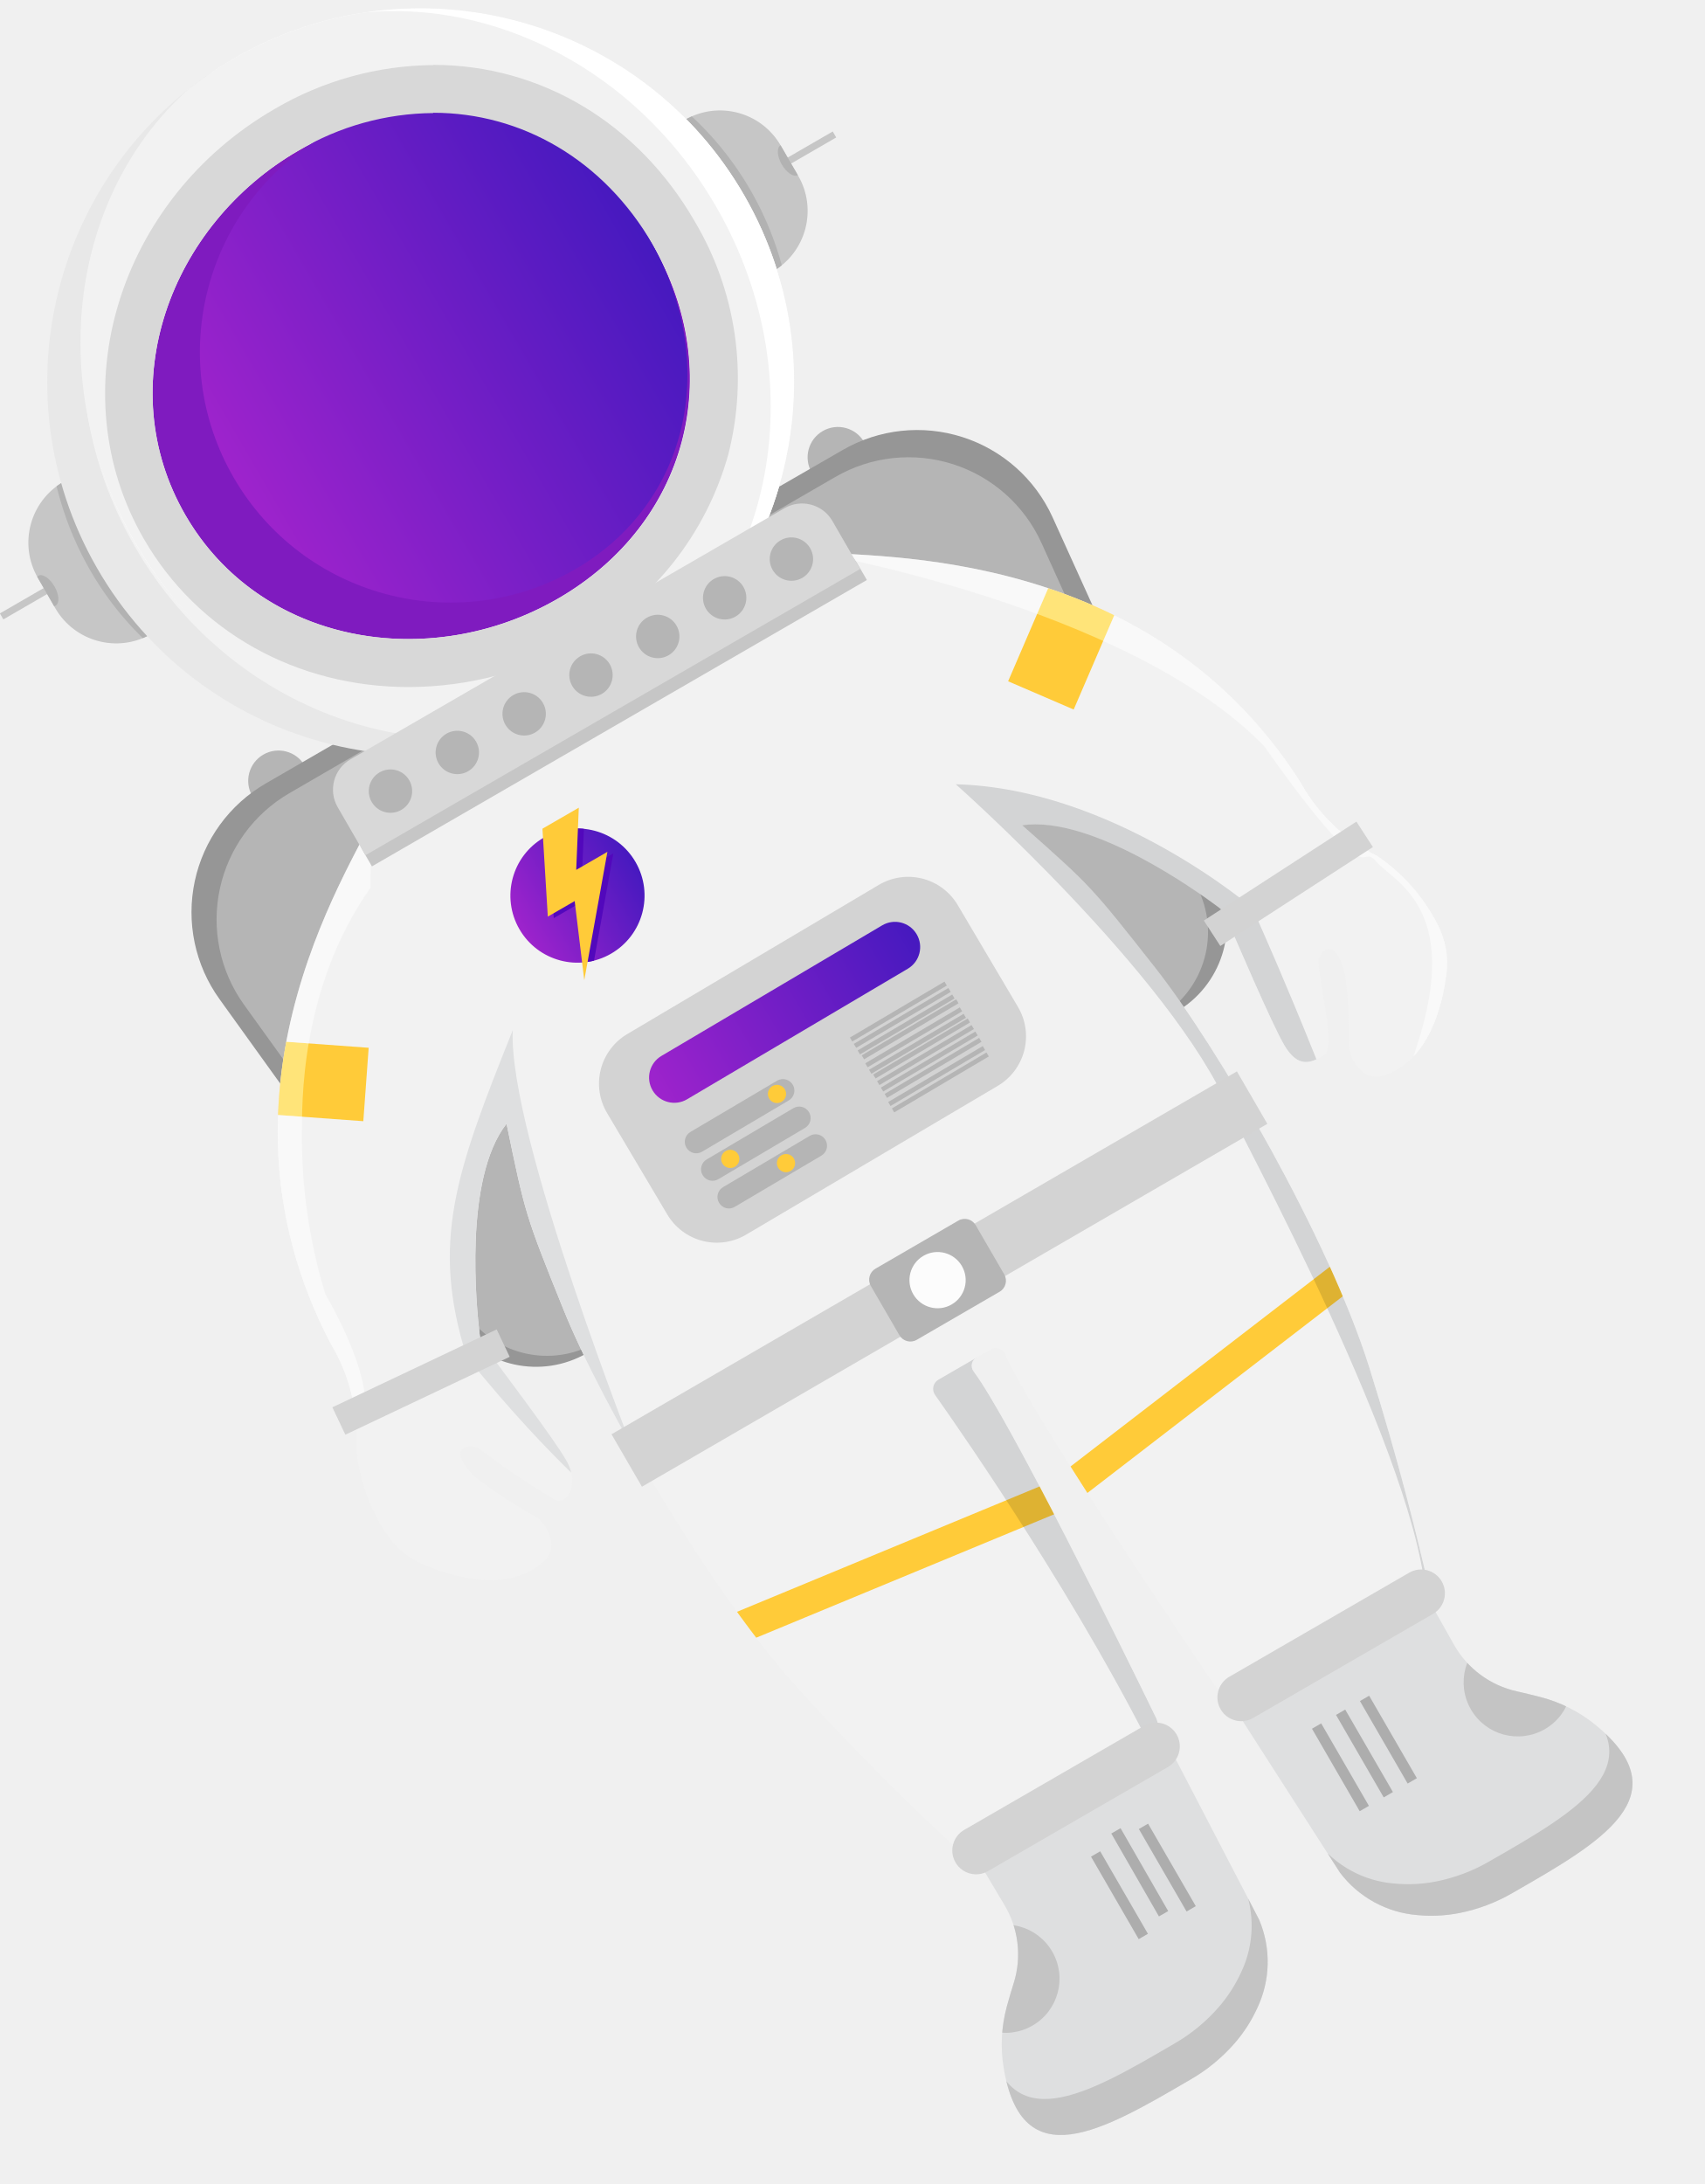
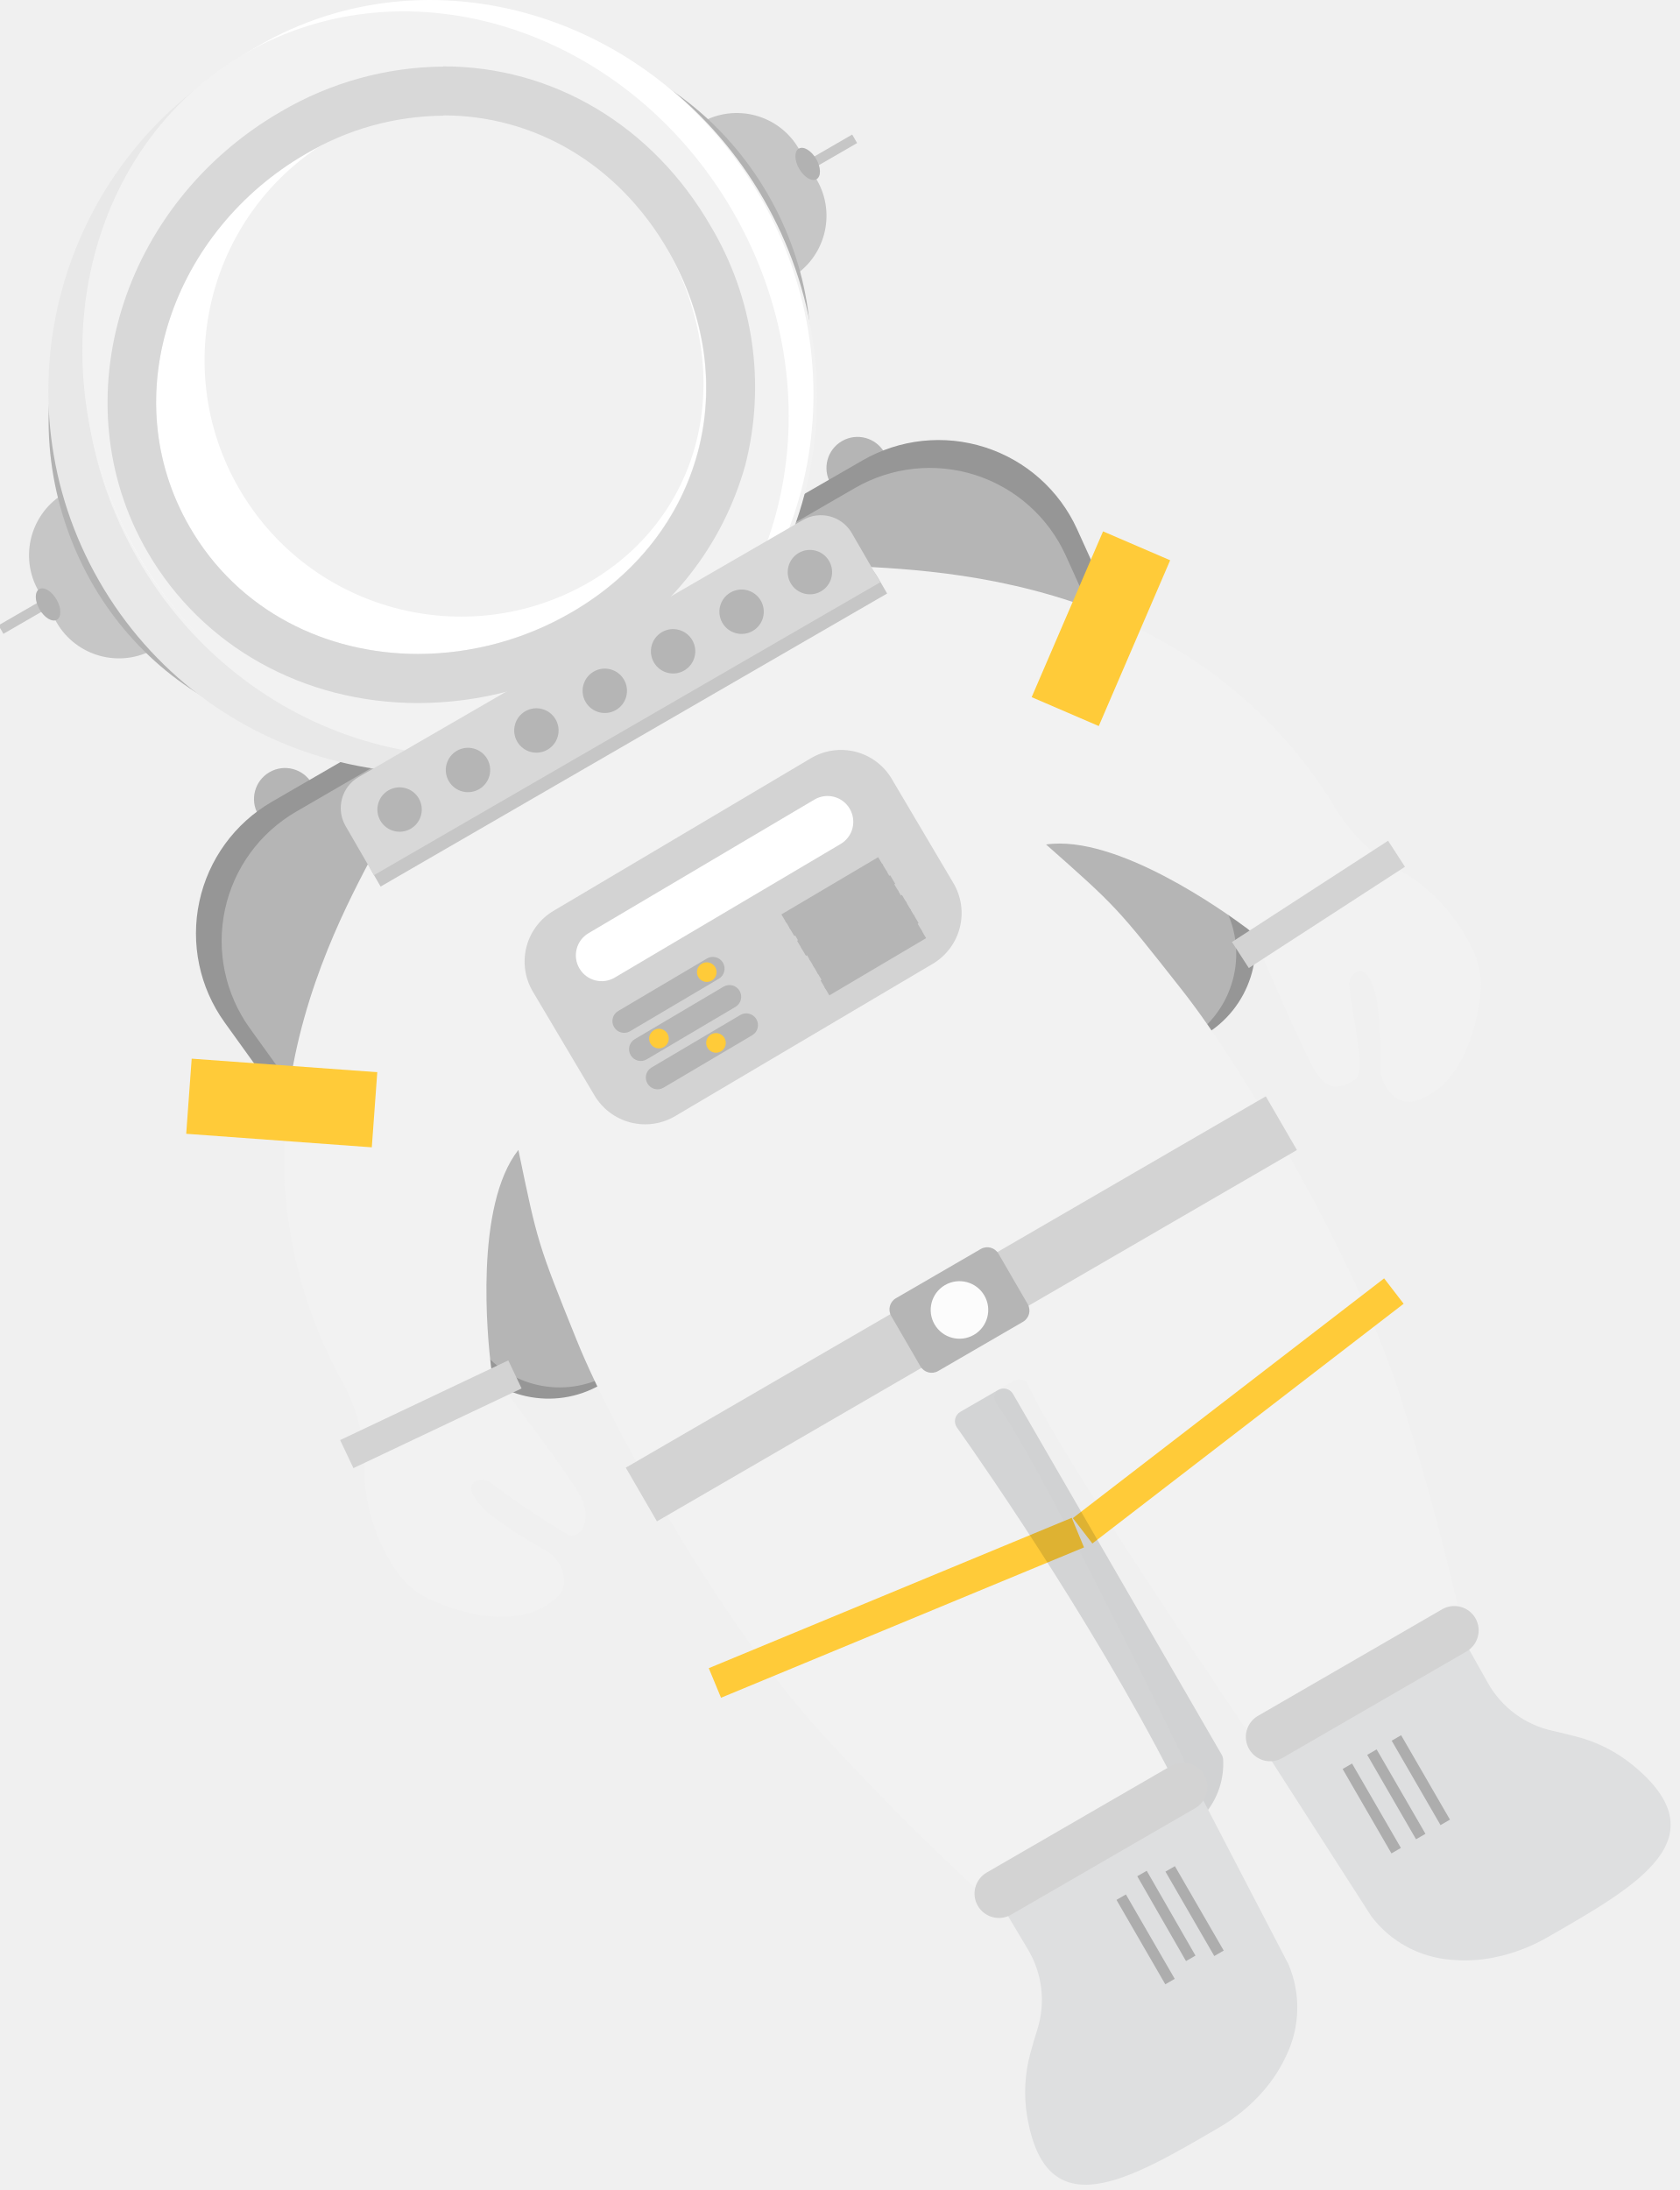
- <svg xmlns="http://www.w3.org/2000/svg" xmlns:xlink="http://www.w3.org/1999/xlink" viewBox="0 0 177.65 227.57">
-   <defs>
-     <style>.cls-1{fill:#f2f2f2;}.cls-2{fill:url(#linear-gradient);}.cls-12,.cls-3{fill:#dedfe0;}.cls-4{fill:#c6c6c6;}.cls-5{fill:#e8e8e8;}.cls-6{isolation:isolate;}.cls-7{fill:#b5b5b5;}.cls-8{fill:#969696;}.cls-9{clip-path:url(#clip-path);}.cls-10{fill:#ffcb39;}.cls-11,.cls-26{fill:#fff;}.cls-11{mix-blend-mode:soft-light;}.cls-12{mix-blend-mode:multiply;}.cls-13{clip-path:url(#clip-path-2);}.cls-14{fill:#5208bc;}.cls-15{fill:#d3d3d3;}.cls-16{fill:url(#linear-gradient-3);}.cls-17{fill:#fcfcfc;}.cls-18{clip-path:url(#clip-path-3);}.cls-19{fill:#c4c4c4;}.cls-20{fill:#adadad;}.cls-21{clip-path:url(#clip-path-4);}.cls-22{clip-path:url(#clip-path-5);}.cls-23{fill:#b2b2b2;}.cls-24{clip-path:url(#clip-path-6);}.cls-25{clip-path:url(#clip-path-7);}.cls-27{fill:#7f1bbf;}.cls-28{fill:url(#linear-gradient-4);}.cls-29{fill:#d8d8d8;}</style>
-     <linearGradient id="linear-gradient" x1="-49.41" y1="199.04" x2="-35.42" y2="199.04" gradientTransform="translate(102.6 -105.72)" gradientUnits="userSpaceOnUse">
-       <stop offset="0" stop-color="#9e23cc" />
-       <stop offset="1" stop-color="#4619bf" />
-     </linearGradient>
-     <clipPath id="clip-path">
-       <path class="cls-1" d="M102.52,141l-.74.43a1,1,0,0,0-.31,1.48c3.75,5,15.52,28.93,19,36.07a2.4,2.4,0,0,1-1,3.14l-17.6,10.18a2.41,2.41,0,0,1-2.84-.31c-2.49-2.3-8.3-7.8-15.37-15.5-9.49-10.32-20.91-30.07-24.92-40s-4-10-5.95-19.4c-4.48,5.71-3.15,19.09-2.79,22.06a2.17,2.17,0,0,0,.42,1.05c1.48,2,7.26,9.65,8.58,11.94,1.52,2.63,0,4.7-1.11,4.16A86.32,86.32,0,0,1,50,151a1.52,1.52,0,0,0-1.43-.22c-1.78.7,1.08,3.23,1.08,3.23a47.17,47.17,0,0,0,5.68,3.74,3.72,3.72,0,0,1,2.05,2.61,2.31,2.31,0,0,1-.68,2.32c-3.69,3.32-9.35,1.69-12.48.38a8.71,8.71,0,0,1-4-3.3,19,19,0,0,1-3.09-9.08,18.73,18.73,0,0,0-2.7-10.74c-14.13-27.08,3.31-51.12,4.86-55.66,9-3.18,15.13-10.62,22.07-14.56l-.21.12C68.07,65.77,76.72,63.65,84,57.4c4.71.93,35.09-1.66,51.52,24.1a18.73,18.73,0,0,0,8,7.69,19,19,0,0,1,6.33,7.21,8.71,8.71,0,0,1,.89,5.07c-.43,3.36-1.84,9.08-6.55,10.62a2.31,2.31,0,0,1-2.35-.57,3.72,3.72,0,0,1-1.24-3.08,47.17,47.17,0,0,0-.41-6.79s-.76-3.72-2.25-2.55a1.52,1.52,0,0,0-.53,1.35c.36,3.46,1.8,8.8.56,9.51s-2.63,1.52-4.16-1.11c-1.32-2.29-5.11-11.13-6.07-13.39a2.17,2.17,0,0,0-.7-.89c-2.39-1.79-13.33-9.62-20.51-8.58,7.2,6.37,7.2,6.38,13.85,14.83s18.07,28.2,22.29,41.57c3.15,10,5,17.75,5.78,21.05a2.41,2.41,0,0,1-1.14,2.62l-17.6,10.18a2.4,2.4,0,0,1-3.2-.73c-4.45-6.58-19.32-28.71-21.79-34.46a1,1,0,0,0-1.43-.47l-.74.43" />
-     </clipPath>
-     <clipPath id="clip-path-2">
-       <circle class="cls-2" cx="60.18" cy="93.32" r="6.99" transform="translate(-38.64 42.68) rotate(-30.05)" />
-     </clipPath>
-     <linearGradient id="linear-gradient-3" x1="-48.06" y1="218.81" x2="-16.1" y2="218.81" gradientTransform="translate(113.84 -113.31)" xlink:href="#linear-gradient" />
-     <clipPath id="clip-path-3">
-       <path class="cls-3" d="M129.12,178.73l10.53,16.4a11.24,11.24,0,0,0,8.07,4.42,15.15,15.15,0,0,0,4.35-.21,18,18,0,0,0,5.6-2.12c9.16-5.25,17.65-10.09,8.59-17.5a15,15,0,0,0-5.65-2.87c-.87-.23-1.73-.43-2.51-.61a10,10,0,0,1-6.6-4.91l-2.11-3.75Z" />
-     </clipPath>
-     <clipPath id="clip-path-4">
-       <path class="cls-3" d="M122.22,182.72l9,17.31a11.24,11.24,0,0,1-.19,9.2,15.15,15.15,0,0,1-2.36,3.67,18,18,0,0,1-4.63,3.8c-9.12,5.33-17.55,10.27-19.45-1.27a15,15,0,0,1,.33-6.33c.24-.87.48-1.71.73-2.48a10,10,0,0,0-1-8.17l-2.2-3.69Z" />
-     </clipPath>
-     <clipPath id="clip-path-5">
-       <path id="ear" class="cls-4" d="M11.68,50.55h0a0,0,0,0,1,0,0V68.81a0,0,0,0,1,0,0h0a7.3,7.3,0,0,1-7.3-7.3V57.86a7.3,7.3,0,0,1,7.3-7.3Z" transform="matrix(0.87, -0.5, 0.5, 0.87, -28.81, 12.04)" />
-     </clipPath>
-     <clipPath id="clip-path-6">
-       <path id="ear-2" data-name="ear" class="cls-4" d="M82.77,9.43h0a0,0,0,0,1,0,0V27.69a0,0,0,0,1,0,0h0a7.3,7.3,0,0,1-7.3-7.3V16.73a7.3,7.3,0,0,1,7.3-7.3Z" transform="translate(156.89 -4.99) rotate(149.95)" />
-     </clipPath>
-     <clipPath id="clip-path-7">
-       <circle id="_Ellipse_" data-name="&lt;Ellipse&gt;" class="cls-5" cx="43.68" cy="39.58" r="38.78" transform="matrix(0.87, -0.5, 0.5, 0.87, -13.95, 27.19)" />
-     </clipPath>
-     <linearGradient id="linear-gradient-4" x1="-51.67" y1="143.38" x2="-1.64" y2="143.38" gradientTransform="translate(-2.76 -100.21) rotate(-30.05)" xlink:href="#linear-gradient" />
-   </defs>
-   <g class="cls-6">
-     <g id="Layer_2" data-name="Layer 2">
-       <g id="Layer_1-2" data-name="Layer 1">
-         <rect class="cls-7" x="25.87" y="78.21" width="6.32" height="6.32" rx="3.16" ry="3.16" transform="translate(94.9 137.26) rotate(149.95)" />
-         <path class="cls-8" d="M91.91,123.18,61.16,141a10.6,10.6,0,0,1-13.91-3l-24.38-33.9a15.5,15.5,0,0,1,4.82-22.46L57.8,64.2Z" />
-         <path class="cls-7" d="M91.69,122.79l-29.6,17.12A10.2,10.2,0,0,1,48.69,137L25.41,104.66a15.21,15.21,0,0,1,4.73-22L58.84,66Z" />
-         <rect class="cls-7" x="84.16" y="44.49" width="6.32" height="6.32" rx="3.16" ry="3.16" transform="translate(-12.12 50.13) rotate(-30.05)" />
-         <path class="cls-8" d="M91.82,123.23l30.75-17.79a10.6,10.6,0,0,0,4.35-13.55l-17.23-38a15.5,15.5,0,0,0-21.87-7L57.71,64.26Z" />
-         <path class="cls-7" d="M91.21,123.07l29.6-17.12a10.2,10.2,0,0,0,4.19-13L108.54,56.58a15.21,15.21,0,0,0-21.47-6.89l-28.7,16.6Z" />
-         <path class="cls-1" d="M102.52,141l-.74.43a1,1,0,0,0-.31,1.48c3.75,5,15.52,28.93,19,36.07a2.4,2.4,0,0,1-1,3.14l-17.6,10.18a2.41,2.41,0,0,1-2.84-.31c-2.49-2.3-8.3-7.8-15.37-15.5-9.49-10.32-20.91-30.07-24.92-40s-4-10-5.95-19.4c-4.48,5.71-3.15,19.09-2.79,22.06a2.17,2.17,0,0,0,.42,1.05c1.48,2,7.26,9.65,8.58,11.94,1.52,2.63,0,4.7-1.11,4.16A86.32,86.32,0,0,1,50,151a1.52,1.52,0,0,0-1.43-.22c-1.78.7,1.08,3.23,1.08,3.23a47.17,47.17,0,0,0,5.68,3.74,3.72,3.72,0,0,1,2.05,2.61,2.31,2.31,0,0,1-.68,2.32c-3.69,3.32-9.35,1.69-12.48.38a8.71,8.71,0,0,1-4-3.3,19,19,0,0,1-3.09-9.08,18.73,18.73,0,0,0-2.7-10.74c-14.13-27.08,3.31-51.12,4.86-55.66,9-3.18,15.13-10.62,22.07-14.56l-.21.12C68.07,65.77,76.72,63.65,84,57.4c4.71.93,35.09-1.66,51.52,24.1a18.73,18.73,0,0,0,8,7.69,19,19,0,0,1,6.33,7.21,8.71,8.71,0,0,1,.89,5.07c-.43,3.36-1.84,9.08-6.55,10.62a2.31,2.31,0,0,1-2.35-.57,3.72,3.72,0,0,1-1.24-3.08,47.17,47.17,0,0,0-.41-6.79s-.76-3.72-2.25-2.55a1.52,1.52,0,0,0-.53,1.35c.36,3.46,1.8,8.8.56,9.51s-2.63,1.52-4.16-1.11c-1.32-2.29-5.11-11.13-6.07-13.39a2.17,2.17,0,0,0-.7-.89c-2.39-1.79-13.33-9.62-20.51-8.58,7.2,6.37,7.2,6.38,13.85,14.83s18.07,28.2,22.29,41.57c3.15,10,5,17.75,5.78,21.05a2.41,2.41,0,0,1-1.14,2.62l-17.6,10.18a2.4,2.4,0,0,1-3.2-.73c-4.45-6.58-19.32-28.71-21.79-34.46a1,1,0,0,0-1.43-.47l-.74.43" />
-         <g class="cls-9">
-           <rect class="cls-10" x="102.92" y="60.31" width="18.38" height="7.44" transform="translate(8.96 141.66) rotate(-66.7)" />
-           <path class="cls-11" d="M84,57.4s33.5,5.64,47.74,20.34c11.5,16.28,9.9,9.91,11.65,12s9,4.71,4.3,19.15,12.71-8.66,12.71-8.66L136.73,63.89,86.92,52.57l-2.39,4Z" />
-           <rect class="cls-10" x="19.21" y="108.48" width="18.95" height="7.67" transform="translate(8.25 -1.79) rotate(4.17)" />
-           <rect class="cls-10" x="106.09" y="142.05" width="40.01" height="3.26" transform="translate(-61.47 106.77) rotate(-37.6)" />
-           <rect class="cls-10" x="71.28" y="162.08" width="40.01" height="3.26" transform="translate(-55.7 47.4) rotate(-22.5)" />
-           <path class="cls-12" d="M130.51,94.6S116,82.14,99.61,81.72c0,0,22.44,19.86,28.56,34,3.22,6.48,22.61,42.7,20.27,54C159.9,158.92,130.51,94.6,130.51,94.6Z" />
-           <path class="cls-3" d="M66.44,152.34s-13.54-34.22-13-45c-6,14.92-8.56,22.15-4.8,34.05,9.18,11.37,15.76,16.43,15.76,16.43Z" />
-           <path class="cls-12" d="M101.66,141.53l-3.86,2.23a1.1,1.1,0,0,0-.35,1.59c3.05,4.32,15.42,22.14,23.57,38.92a1.1,1.1,0,0,0,1.86.21,7.9,7.9,0,0,0,1.68-5.34,1.09,1.09,0,0,0-.15-.47l-21.25-36.73A1.1,1.1,0,0,0,101.66,141.53Z" />
-           <path class="cls-11" d="M38.6,92.51c-7.44,10.56-7.1,22.87-7.14,25.5a55.92,55.92,0,0,0,2.44,16.83c3.39,5.86,4.46,10.41,4,11.47s-6,5.84-6,5.84l-15.59-27,1.65-26L38.67,83.61Z" />
+ <svg xmlns="http://www.w3.org/2000/svg" width="171px" height="223px" viewBox="0 0 171 223" version="1.1">
+   <defs />
+   <g id="Page-1" stroke="none" stroke-width="1" fill="none" fill-rule="evenodd">
+     <g id="Artboard" transform="translate(-285, -179)" fill-rule="nonzero">
+       <g id="astronaut" transform="translate(275, 165)">
+         <rect id="Rectangle-path" fill="#B5B5B5" transform="translate(39.02548, 95.36398) rotate(149.95) translate(-39.02548, -95.36398) " x="35.865" y="92.204" width="6.32" height="6.32" rx="3.16" />
+         <path d="M101.91,137.18 L71.16,155 C66.441,157.723 60.427,156.426 57.25,152 L32.87,118.1 C30.316,114.547 29.383,110.08 30.301,105.802 C31.22,101.523 33.903,97.832 37.69,95.64 L67.8,78.2 L101.91,137.18 Z" id="Shape" fill="#969696" />
+         <path d="M101.69,136.79 L72.09,153.91 C67.54,156.535 61.741,155.276 58.69,151 L35.41,118.66 C32.918,115.176 32.011,110.802 32.911,106.614 C33.811,102.426 36.436,98.812 40.14,96.66 L68.84,80 L101.69,136.79 Z" id="Shape" fill="#B5B5B5" />
+         <rect id="Rectangle-path" fill="#B5B5B5" transform="translate(97.32421, 61.64933) rotate(-30.05) translate(-97.32421, -61.64933) " x="94.164" y="58.489" width="6.32" height="6.32" rx="3.16" />
+         <path d="M101.82,137.23 L132.57,119.44 C137.287,116.713 139.168,110.853 136.92,105.89 L119.69,67.89 C117.879,63.909 114.471,60.878 110.306,59.545 C106.14,58.212 101.606,58.7 97.82,60.89 L67.71,78.26 L101.82,137.23 Z" id="Shape" fill="#969696" />
+         <path d="M101.21,137.07 L130.81,119.95 C135.33,117.329 137.139,111.717 135,106.95 L118.54,70.58 C116.767,66.667 113.423,63.686 109.333,62.374 C105.243,61.061 100.788,61.539 97.07,63.69 L68.37,80.29 L101.21,137.07 Z" id="Shape" fill="#B5B5B5" />
+         <path d="M112.52,155 L111.78,155.43 C111.526,155.571 111.346,155.815 111.287,156.099 C111.227,156.383 111.294,156.679 111.47,156.91 C115.22,161.91 126.99,185.84 130.47,192.98 C131.021,194.126 130.583,195.504 129.47,196.12 L111.87,206.3 C110.958,206.829 109.807,206.704 109.03,205.99 C106.54,203.69 100.73,198.19 93.66,190.49 C84.17,180.17 72.75,160.42 68.74,150.49 C64.73,140.56 64.74,140.49 62.79,131.09 C58.31,136.8 59.64,150.18 60,153.15 C60.045,153.531 60.19,153.893 60.42,154.2 C61.9,156.2 67.68,163.85 69,166.14 C70.52,168.77 69,170.84 67.89,170.3 C65.165,168.68 62.531,166.91 60,165 C59.591,164.69 59.053,164.607 58.57,164.78 C56.79,165.48 59.65,168.01 59.65,168.01 C61.451,169.392 63.349,170.642 65.33,171.75 C66.385,172.25 67.144,173.216 67.38,174.36 C67.608,175.2 67.346,176.096 66.7,176.68 C63.01,180 57.35,178.37 54.22,177.06 C52.583,176.392 51.187,175.241 50.22,173.76 C48.43,171.047 47.367,167.921 47.13,164.68 C47.333,160.91 46.392,157.166 44.43,153.94 C30.3,126.86 47.74,102.82 49.29,98.28 C58.29,95.1 64.42,87.66 71.36,83.72 L71.15,83.84 C78.07,79.77 86.72,77.65 94,71.4 C98.71,72.33 129.09,69.74 145.52,95.5 C147.349,98.813 150.138,101.494 153.52,103.19 C156.212,105.012 158.392,107.495 159.85,110.4 C160.651,111.962 160.961,113.729 160.74,115.47 C160.31,118.83 158.9,124.55 154.19,126.09 C153.362,126.358 152.453,126.138 151.84,125.52 C150.966,124.745 150.507,123.604 150.6,122.44 C150.627,120.17 150.49,117.901 150.19,115.65 C150.19,115.65 149.43,111.93 147.94,113.1 C147.546,113.431 147.347,113.939 147.41,114.45 C147.77,117.91 149.21,123.25 147.97,123.96 C146.73,124.67 145.34,125.48 143.81,122.85 C142.49,120.56 138.7,111.72 137.74,109.46 C137.59,109.107 137.348,108.799 137.04,108.57 C134.65,106.78 123.71,98.95 116.53,99.99 C123.73,106.36 123.73,106.37 130.38,114.82 C137.03,123.27 148.45,143.02 152.67,156.39 C155.82,166.39 157.67,174.14 158.45,177.44 C158.684,178.469 158.223,179.53 157.31,180.06 L139.71,190.24 C138.618,190.878 137.218,190.559 136.51,189.51 C132.06,182.93 117.19,160.8 114.72,155.05 C114.607,154.785 114.386,154.581 114.112,154.491 C113.838,154.4 113.538,154.433 113.29,154.58 L112.55,155.01" id="Shape" fill="#F2F2F2" />
+         <g id="Group" transform="translate(28, 68)">
+           <rect id="Rectangle-path" fill="#FFCB39" transform="translate(94.11273, 10.01975) rotate(-66.7) translate(-94.11273, -10.01975) " x="84.923" y="6.3" width="18.38" height="7.44" />
+           <rect id="Rectangle-path" fill="#FFCB39" transform="translate(10.69196, 58.31352) rotate(4.17) translate(-10.69196, -58.31352) " x="1.217" y="54.479" width="18.95" height="7.67" />
+           <rect id="Rectangle-path" fill="#FFCB39" transform="translate(108.0994, 89.66992) rotate(-37.6) translate(-108.0994, -89.66992) " x="88.094" y="88.04" width="40.01" height="3.26" />
+           <rect id="Rectangle-path" fill="#FFCB39" transform="translate(73.28545, 109.7151) rotate(-22.5) translate(-73.28545, -109.7151) " x="53.28" y="108.085" width="40.01" height="3.26" />
+           <path d="M83.66,87.53 L79.8,89.76 C79.531,89.914 79.34,90.175 79.273,90.478 C79.207,90.78 79.271,91.097 79.45,91.35 C82.5,95.67 94.87,113.49 103.02,130.27 C103.183,130.615 103.512,130.851 103.891,130.894 C104.27,130.936 104.644,130.78 104.88,130.48 C106.073,128.965 106.671,127.065 106.56,125.14 C106.547,124.974 106.495,124.813 106.41,124.67 L85.16,87.94 C84.859,87.413 84.187,87.229 83.66,87.53 Z" id="Shape" fill="#DEDFE0" style="mix-blend-mode: multiply;" />
        </g>
-         <circle class="cls-2" cx="60.18" cy="93.32" r="6.99" transform="translate(-38.64 42.68) rotate(-30.05)" />
-         <g class="cls-13">
-           <path class="cls-14" d="M63.92,88.92,60.67,90.8l.27-6.48-3.79,2.19.56,9.16,2.8-1.62,1,8.25Z" />
+         <g id="Group-2" transform="translate(63, 90)">
+           <path d="M15.79,37.63 C14.415,38.456 12.766,38.696 11.212,38.298 C9.658,37.899 8.329,36.895 7.52,35.51 L1.28,25 C0.454,23.625 0.214,21.976 0.612,20.422 C1.011,18.868 2.015,17.539 3.4,16.73 L29.56,1.22 C30.935,0.394 32.584,0.154 34.138,0.552 C35.692,0.951 37.021,1.955 37.83,3.34 L44.07,13.89 C44.898,15.267 45.139,16.919 44.738,18.476 C44.338,20.032 43.33,21.363 41.94,22.17 L15.79,37.63 Z" id="Shape" fill="#D3D3D3" />
+           <rect id="Rectangle-path" fill="#B5B5B5" transform="translate(15.07654, 25.30539) rotate(-30.6) translate(-15.07654, -25.30539) " x="8.637" y="24.11" width="12.88" height="2.39" rx="1.19" />
+           <circle id="Oval" fill="#FFCB39" transform="translate(18.975, 22.98751) rotate(-30.6) translate(-18.975, -22.98751) " cx="18.975" cy="22.988" r="1" />
+           <rect id="Rectangle-path" fill="#B5B5B5" transform="translate(16.77075, 28.17035) rotate(-30.6) translate(-16.77075, -28.17035) " x="10.331" y="26.975" width="12.88" height="2.39" rx="1.19" />
+           <circle id="Oval" fill="#FFCB39" transform="translate(14.10431, 29.75515) rotate(-30.6) translate(-14.10431, -29.75515) " cx="14.104" cy="29.755" r="1" />
+           <rect id="Rectangle-path" fill="#B5B5B5" transform="translate(18.48005, 31.05391) rotate(-30.6) translate(-18.48005, -31.05391) " x="12.04" y="29.859" width="12.88" height="2.39" rx="1.19" />
+           <circle id="Oval" fill="#FFCB39" transform="translate(19.91429, 30.19496) rotate(-30.6) translate(-19.91429, -30.19496) " cx="19.914" cy="30.195" r="1" />
+           <rect id="Rectangle-path" fill="#B5B5B5" transform="translate(31.75738, 14.62561) rotate(-30.6) translate(-31.75738, -14.62561) " x="26.032" y="14.126" width="11.45" height="1" />
+           <rect id="Rectangle-path" fill="#B5B5B5" transform="translate(32.16273, 15.28869) rotate(-30.6) translate(-32.16273, -15.28869) " x="26.438" y="14.789" width="11.45" height="1" />
+           <rect id="Rectangle-path" fill="#B5B5B5" transform="translate(32.56318, 15.97038) rotate(-30.6) translate(-32.56318, -15.97038) " x="26.838" y="15.47" width="11.45" height="1" />
+           <rect id="Rectangle-path" fill="#B5B5B5" transform="translate(32.9828, 16.47775) rotate(-30.66893) translate(-32.9828, -16.47775) " x="27.259" y="15.978" width="11.448" height="1" />
+           <rect id="Rectangle-path" fill="#B5B5B5" transform="translate(33.35528, 17.31163) rotate(-30.6) translate(-33.35528, -17.31163) " x="27.63" y="16.812" width="11.45" height="1" />
+           <rect id="Rectangle-path" fill="#B5B5B5" transform="translate(33.75063, 17.98471) rotate(-30.6) translate(-33.75063, -17.98471) " x="28.026" y="17.485" width="11.45" height="1" />
+           <rect id="Rectangle-path" fill="#B5B5B5" transform="translate(34.1799, 18.47435) rotate(-30.66893) translate(-34.1799, -18.47435) " x="28.456" y="17.974" width="11.448" height="1" />
+           <rect id="Rectangle-path" fill="#B5B5B5" transform="translate(34.5821, 19.16025) rotate(-30.66893) translate(-34.5821, -19.16025) " x="28.858" y="18.66" width="11.448" height="1" />
+           <rect id="Rectangle-path" fill="#B5B5B5" transform="translate(34.9778, 19.83245) rotate(-30.66893) translate(-34.9778, -19.83245) " x="29.254" y="19.333" width="11.448" height="1" />
+           <rect id="Rectangle-path" fill="#B5B5B5" transform="translate(35.3735, 20.49465) rotate(-30.66893) translate(-35.3735, -20.49465) " x="29.649" y="19.995" width="11.448" height="1" />
+           <rect id="Rectangle-path" fill="#B5B5B5" transform="translate(35.74389, 21.34381) rotate(-30.6) translate(-35.74389, -21.34381) " x="30.019" y="20.844" width="11.45" height="1" />
+           <rect id="Rectangle-path" fill="#B5B5B5" transform="translate(36.13064, 22.01198) rotate(-30.6) translate(-36.13064, -22.01198) " x="30.406" y="21.512" width="11.45" height="1" />
+           <rect id="Rectangle-path" fill="#FFFFFF" transform="translate(19.7699, 14.48221) rotate(-30.6) translate(-19.7699, -14.48221) " x="3.785" y="11.857" width="31.97" height="5.25" rx="2.62" />
        </g>
-         <path class="cls-10" d="M63.3,88.76l-3.25,1.88.27-6.48-3.79,2.19.56,9.16,2.8-1.62,1,8.25Z" />
-         <path class="cls-15" d="M103.94,113.17,77.79,128.63a6,6,0,0,1-8.27-2.12L63.28,116a6,6,0,0,1,2.12-8.27L91.56,92.22a6,6,0,0,1,8.27,2.12l6.24,10.55A6,6,0,0,1,103.94,113.17Z" />
-         <rect class="cls-7" x="70.63" y="115.12" width="12.88" height="2.39" rx="1.19" ry="1.19" transform="translate(-48.47 55.42) rotate(-30.6)" />
-         <circle class="cls-10" cx="80.97" cy="114" r="0.95" transform="translate(-46.75 57.08) rotate(-30.6)" />
-         <rect class="cls-7" x="72.33" y="117.99" width="12.88" height="2.39" rx="1.19" ry="1.19" transform="translate(-49.7 56.68) rotate(-30.6)" />
-         <circle class="cls-10" cx="76.1" cy="120.76" r="0.95" transform="translate(-50.87 55.55) rotate(-30.6)" />
-         <rect class="cls-7" x="74.03" y="120.87" width="12.88" height="2.39" rx="1.19" ry="1.19" transform="translate(-50.92 57.95) rotate(-30.6)" />
-         <circle class="cls-10" cx="81.91" cy="121.21" r="0.95" transform="translate(-50.29 58.56) rotate(-30.6)" />
-         <rect class="cls-7" x="87.9" y="105.17" width="11.45" height="0.48" transform="translate(-40.62 62.33) rotate(-30.6)" />
-         <rect class="cls-7" x="88.3" y="105.84" width="11.45" height="0.48" transform="translate(-40.9 62.62) rotate(-30.6)" />
-         <rect class="cls-7" x="88.7" y="106.52" width="11.45" height="0.48" transform="translate(-41.19 62.92) rotate(-30.6)" />
-         <rect class="cls-7" x="89.09" y="107.19" width="11.45" height="0.48" transform="matrix(0.86, -0.51, 0.51, 0.86, -41.48, 63.22)" />
-         <rect class="cls-7" x="89.49" y="107.86" width="11.45" height="0.48" transform="translate(-41.76 63.51) rotate(-30.6)" />
-         <rect class="cls-7" x="89.89" y="108.53" width="11.45" height="0.48" transform="translate(-42.05 63.81) rotate(-30.6)" />
-         <rect class="cls-7" x="90.29" y="109.2" width="11.45" height="0.48" transform="matrix(0.86, -0.51, 0.51, 0.86, -42.34, 64.1)" />
-         <rect class="cls-7" x="90.68" y="109.88" width="11.45" height="0.48" transform="matrix(0.86, -0.51, 0.51, 0.86, -42.62, 64.4)" />
-         <rect class="cls-7" x="91.08" y="110.55" width="11.45" height="0.48" transform="matrix(0.86, -0.51, 0.51, 0.86, -42.91, 64.7)" />
-         <rect class="cls-7" x="91.48" y="111.22" width="11.45" height="0.48" transform="matrix(0.86, -0.51, 0.51, 0.86, -43.2, 64.99)" />
-         <rect class="cls-7" x="91.88" y="111.89" width="11.45" height="0.48" transform="translate(-43.48 65.29) rotate(-30.6)" />
-         <rect class="cls-7" x="92.27" y="112.56" width="11.45" height="0.48" transform="translate(-43.77 65.58) rotate(-30.6)" />
-         <rect class="cls-16" x="65.78" y="102.87" width="31.97" height="5.25" rx="2.62" ry="2.62" transform="translate(-42.31 56.3) rotate(-30.6)" />
-         <rect class="cls-15" x="124.79" y="90.51" width="18.95" height="3.16" transform="translate(-28.49 87.87) rotate(-32.96)" />
-         <rect class="cls-15" x="34.4" y="142.43" width="18.95" height="3.16" transform="translate(-57.43 32.65) rotate(-25.35)" />
-         <rect class="cls-15" x="60.23" y="130.11" width="75.35" height="6.32" transform="translate(-53.66 67.13) rotate(-30.12)" />
-         <rect class="cls-7" x="91.39" y="129.1" width="12.63" height="8.57" rx="1.32" ry="1.32" transform="translate(-53.74 67.05) rotate(-30.12)" />
-         <circle class="cls-17" cx="97.71" cy="133.38" r="2.93" transform="translate(-53.74 67.05) rotate(-30.12)" />
-         <path class="cls-3" d="M129.12,178.73l10.53,16.4a11.24,11.24,0,0,0,8.07,4.42,15.15,15.15,0,0,0,4.35-.21,18,18,0,0,0,5.6-2.12c9.16-5.25,17.65-10.09,8.59-17.5a15,15,0,0,0-5.65-2.87c-.87-.23-1.73-.43-2.51-.61a10,10,0,0,1-6.6-4.91l-2.11-3.75Z" />
-         <g class="cls-18">
-           <circle class="cls-19" cx="158.17" cy="175.3" r="5.64" transform="translate(-66.52 102.76) rotate(-30.05)" />
-           <path class="cls-19" d="M130.73,197.69l6.5-5.85a11.24,11.24,0,0,0,8.07,4.42,15.15,15.15,0,0,0,4.35-.21,18,18,0,0,0,5.6-2.12c9.16-5.25,17.65-10.09,8.59-17.5a15,15,0,0,0-5.65-2.87c-.87-.23-1.73-.43-2.51-.61-2.8-.61,16.27.54,14.86-2l7.11,10.48L173.79,191l-10,8.9-11.22,4.93-7,.43-6.39-2-4.44-3.17Z" />
+         <rect id="Rectangle-path" fill="#D3D3D3" transform="translate(144.267, 106.0908) rotate(-32.96) translate(-144.267, -106.0908) " x="134.792" y="104.511" width="18.95" height="3.16" />
+         <rect id="Rectangle-path" fill="#D3D3D3" transform="translate(53.87765, 158.0082) rotate(-25.35) translate(-53.87765, -158.0082) " x="44.403" y="156.428" width="18.95" height="3.16" />
+         <rect id="Rectangle-path" fill="#D3D3D3" transform="translate(107.9021, 147.2754) rotate(-30.12) translate(-107.9021, -147.2754) " x="70.227" y="144.115" width="75.35" height="6.32" />
+         <rect id="Rectangle-path" fill="#B5B5B5" transform="translate(107.7068, 147.3953) rotate(-30.12) translate(-107.7068, -147.3953) " x="101.392" y="143.11" width="12.63" height="8.57" rx="1.32" />
+         <circle id="Oval" fill="#FCFCFC" transform="translate(107.7086, 147.3884) rotate(-30.12) translate(-107.7086, -147.3884) " cx="107.709" cy="147.388" r="2.93" />
+         <path d="M139.12,192.73 L149.65,209.13 C151.586,211.687 154.523,213.296 157.72,213.55 C159.173,213.69 160.638,213.619 162.07,213.34 C164.042,212.951 165.935,212.234 167.67,211.22 C176.83,205.97 185.32,201.13 176.26,193.72 C174.603,192.372 172.676,191.393 170.61,190.85 C169.74,190.62 168.88,190.42 168.1,190.24 C165.298,189.626 162.894,187.838 161.5,185.33 L159.39,181.58 L139.12,192.73 Z" id="Shape" fill="#DEDFE0" />
+         <rect id="Rectangle-path" fill="#D3D3D3" transform="translate(148.7274, 185.4406) rotate(149.95) translate(-148.7274, -185.4406) " x="135.417" y="182.961" width="26.62" height="4.96" rx="2.48" />
+         <rect id="Rectangle-path" fill="#ADADAD" transform="translate(149.6951, 198.1494) rotate(-30.05) translate(-149.6951, -198.1494) " x="149.14" y="193.184" width="1.11" height="9.93" />
+         <rect id="Rectangle-path" fill="#ADADAD" transform="translate(154.6922, 195.2678) rotate(-30.05) translate(-154.6922, -195.2678) " x="154.137" y="190.303" width="1.11" height="9.93" />
+         <rect id="Rectangle-path" fill="#ADADAD" transform="translate(152.1979, 196.7111) rotate(-30.05) translate(-152.1979, -196.7111) " x="151.643" y="191.746" width="1.11" height="9.93" />
+         <path d="M132.22,196.72 L141.22,214.03 C142.472,216.983 142.403,220.331 141.03,223.23 C140.425,224.561 139.63,225.797 138.67,226.9 C137.35,228.416 135.785,229.701 134.04,230.7 C124.92,236.03 116.49,240.97 114.59,229.43 C114.248,227.321 114.36,225.162 114.92,223.1 C115.16,222.23 115.4,221.39 115.65,220.62 C116.505,217.879 116.141,214.904 114.65,212.45 L112.45,208.76 L132.22,196.72 Z" id="Shape" fill="#DEDFE0" />
+         <rect id="Rectangle-path" fill="#D3D3D3" transform="translate(121.0985, 201.3974) rotate(-30.05) translate(-121.0985, -201.3974) " x="107.789" y="198.917" width="26.62" height="4.96" rx="2.48" />
+         <rect id="Rectangle-path" fill="#ADADAD" transform="translate(131.6523, 208.6002) rotate(149.95) translate(-131.6523, -208.6002) " x="131.097" y="203.635" width="1.11" height="9.93" />
+         <rect id="Rectangle-path" fill="#ADADAD" transform="translate(126.6644, 211.4799) rotate(149.95) translate(-126.6644, -211.4799) " x="126.109" y="206.515" width="1.11" height="9.93" />
+         <rect id="Rectangle-path" fill="#ADADAD" transform="translate(128.779, 209.0921) rotate(150.1135) translate(-128.779, -209.0921) " x="128.222" y="204.11" width="1.114" height="9.964" />
+         <rect id="Rectangle-path" fill="#C6C6C6" transform="translate(12.63875, 76.63768) rotate(149.95) translate(-12.63875, -76.63768) " x="9.704" y="76.138" width="5.87" height="1" />
+         <path d="M21.679,64.785 L21.679,83.108 C17.633,83.108 14.354,79.828 14.354,75.783 L14.354,72.12 C14.354,68.075 17.633,64.795 21.679,64.795 L21.679,64.785 Z" id="ear-3" fill="#C6C6C6" transform="translate(18.0161, 73.9466) rotate(-29.88653) translate(-18.0161, -73.9466) " />
+         <g id="Group" transform="translate(6, 18)" fill="#B2B2B2">
+           <ellipse id="circle" transform="translate(38.63321, 39.97989) rotate(-18.18) translate(-38.63321, -39.97989) " cx="38.633" cy="39.98" rx="29.49" ry="31.36" />
+           <ellipse id="Oval" transform="translate(8.894234, 57.54829) rotate(-30.05) translate(-8.894234, -57.54829) " cx="8.894" cy="57.548" rx="1" ry="1.8" />
        </g>
-         <rect class="cls-15" x="125.42" y="168.94" width="26.62" height="4.96" rx="2.48" ry="2.48" transform="translate(344.65 250.35) rotate(149.95)" />
-         <rect class="cls-20" x="139.14" y="179.19" width="1.11" height="9.93" transform="translate(-73.44 94.7) rotate(-30.05)" />
-         <rect class="cls-20" x="144.13" y="176.31" width="1.11" height="9.93" transform="translate(-71.32 96.81) rotate(-30.05)" />
-         <rect class="cls-20" x="141.64" y="177.75" width="1.11" height="9.93" transform="translate(-72.38 95.76) rotate(-30.05)" />
-         <path class="cls-3" d="M122.22,182.72l9,17.31a11.24,11.24,0,0,1-.19,9.2,15.15,15.15,0,0,1-2.36,3.67,18,18,0,0,1-4.63,3.8c-9.12,5.33-17.55,10.27-19.45-1.27a15,15,0,0,1,.33-6.33c.24-.87.48-1.71.73-2.48a10,10,0,0,0-1-8.17l-2.2-3.69Z" />
-         <g class="cls-21">
-           <circle class="cls-19" cx="104.77" cy="206.19" r="5.64" transform="translate(-89.16 80.17) rotate(-30.05)" />
-           <path class="cls-19" d="M137.86,193.56l-8.31,2.72a11.24,11.24,0,0,1-.19,9.2,15.15,15.15,0,0,1-2.36,3.67,18,18,0,0,1-4.63,3.8c-9.12,5.33-17.55,10.27-19.45-1.27a15,15,0,0,1,.33-6.33c.24-.87.48-1.71.73-2.48.87-2.73-7.64,14.37-9.11,11.91l5.55,11.39,10.19,1.4,12.68-4.21,9.87-7.27,3.89-5.9,1.42-6.56-.53-5.43Z" />
+         <rect id="Rectangle-path" fill="#C6C6C6" transform="translate(94.49414, 29.60286) rotate(-30.05) translate(-94.49414, -29.60286) " x="91.559" y="29.103" width="5.87" height="1" />
+         <path d="M92.761,23.434 L92.761,41.694 C88.729,41.694 85.461,38.426 85.461,34.394 L85.461,30.734 C85.461,26.703 88.729,23.434 92.761,23.434 Z" id="ear-4" fill="#C6C6C6" transform="translate(89.1106, 32.56445) rotate(149.95) translate(-89.1106, -32.56445) " />
+         <g id="Group" transform="translate(22, 6)" fill="#B2B2B2">
+           <ellipse id="circle-2" transform="translate(40.87469, 42.42727) rotate(-30.05) translate(-40.87469, -42.42727) " cx="40.875" cy="42.427" rx="29.25" ry="31.04" />
+           <ellipse id="Oval" transform="translate(70.25228, 24.68953) rotate(-30.05) translate(-70.25228, -24.68953) " cx="70.252" cy="24.69" rx="1" ry="1.8" />
        </g>
-         <rect class="cls-15" x="97.79" y="184.92" width="26.62" height="4.96" rx="2.48" ry="2.48" transform="translate(-78.91 80.82) rotate(-30.05)" />
-         <rect class="cls-20" x="121.1" y="189.63" width="1.11" height="9.93" transform="translate(324.4 302.12) rotate(149.95)" />
-         <rect class="cls-20" x="116.11" y="192.52" width="1.11" height="9.93" transform="translate(316.54 310) rotate(149.95)" />
-         <rect class="cls-20" x="118.61" y="191.07" width="1.11" height="9.93" transform="matrix(-0.87, 0.5, -0.5, -0.87, 320.47, 306.06)" />
-         <rect class="cls-4" x="-0.21" y="62.39" width="5.87" height="0.72" transform="translate(36.49 115.71) rotate(149.95)" />
-         <path id="ear-3" data-name="ear" class="cls-4" d="M11.68,50.55h0a0,0,0,0,1,0,0V68.81a0,0,0,0,1,0,0h0a7.3,7.3,0,0,1-7.3-7.3V57.86a7.3,7.3,0,0,1,7.3-7.3Z" transform="matrix(0.87, -0.5, 0.5, 0.87, -28.81, 12.04)" />
-         <g class="cls-22">
-           <ellipse id="circle" class="cls-23" cx="34.63" cy="43.98" rx="29.49" ry="31.36" transform="translate(-11.99 13) rotate(-18.18)" />
-           <ellipse class="cls-23" cx="4.89" cy="61.55" rx="0.9" ry="1.8" transform="translate(-30.16 10.72) rotate(-30.05)" />
+         <circle id="_Ellipse_2" fill="#E8E8E8" transform="translate(53.8416, 53.7846) rotate(-29.88653) translate(-53.8416, -53.7846) " cx="53.842" cy="53.785" r="38.914" />
+         <g id="Group" transform="translate(4, 0)">
+           <ellipse id="_Ellipse_3" fill="#F2F2F2" transform="translate(51.8964, 52.598) rotate(-29.88653) translate(-51.8964, -52.598) " cx="51.896" cy="52.598" rx="36.756" ry="38.914" />
+           <ellipse id="_Ellipse_4" fill="#FFFFFF" transform="translate(51.71495, 52.24058) rotate(-30.05) translate(-51.71495, -52.24058) " cx="51.715" cy="52.241" rx="36.55" ry="38.78" />
+           <ellipse id="_Ellipse_5" fill="#F2F2F2" transform="translate(50.35335, 53.02542) rotate(-30.05) translate(-50.35335, -53.02542) " cx="50.353" cy="53.025" rx="34.97" ry="38.78" />
        </g>
-         <rect class="cls-4" x="81.49" y="15.13" width="5.87" height="0.72" transform="translate(3.59 44.35) rotate(-30.05)" />
-         <path id="ear-4" data-name="ear" class="cls-4" d="M82.77,9.43h0a0,0,0,0,1,0,0V27.69a0,0,0,0,1,0,0h0a7.3,7.3,0,0,1-7.3-7.3V16.73a7.3,7.3,0,0,1,7.3-7.3Z" transform="translate(156.89 -4.99) rotate(149.95)" />
-         <g class="cls-24">
-           <ellipse id="circle-2" data-name="circle" class="cls-23" cx="52.87" cy="34.43" rx="29.25" ry="31.04" transform="translate(-10.13 31.1) rotate(-30.05)" />
-           <ellipse class="cls-23" cx="82.25" cy="16.69" rx="0.9" ry="1.8" transform="translate(2.7 43.43) rotate(-30.05)" />
+         <path d="M78,39.49 C85.78,52.94 81.6,68.59 68.15,76.37 C54.7,84.15 37.1,81.12 29.32,67.67 C21.54,54.22 27.69,37.43 41.14,29.67 C54.59,21.91 70.25,26 78,39.49 Z" id="purple" fill="#FFFFFF" />
+         <path d="M77.61,38.72 C85.14,51.72 81.87,66.42 69.91,73.34 C57.436,80.475 41.542,76.189 34.346,63.751 C27.15,51.312 31.357,35.397 43.76,28.14 C55.72,21.22 70.08,25.71 77.61,38.72 Z" id="purple-2" fill="#F1F1F1" />
+         <g id="outline" transform="translate(20, 20)" fill="#D8D8D8">
+           <path d="M35.16,5.75 C44.29,5.75 52.88,10.59 58.03,19.49 C65.81,32.94 61.63,48.59 48.18,56.37 C43.444,59.12 38.067,60.576 32.59,60.59 C23.25,60.59 14.28,56.25 9.32,47.67 C1.54,34.22 7.69,17.43 21.14,9.67 C25.382,7.161 30.212,5.819 35.14,5.78 L35.16,5.75 Z M35.14,0.78 C29.331,0.829 23.637,2.405 18.63,5.35 C2.29,14.78 -3.84,34.9 5,50.17 C10.58,59.82 20.9,65.59 32.6,65.59 C38.951,65.575 45.187,63.888 50.68,60.7 C58.131,56.538 63.61,49.572 65.9,41.35 C68.012,33.086 66.738,24.32 62.36,17 C56.48,6.83 46.36,0.76 35.16,0.76 L35.14,0.78 Z" id="Shape" />
        </g>
-         <circle id="_Ellipse_2" data-name="&lt;Ellipse&gt;" class="cls-5" cx="43.68" cy="39.58" r="38.78" transform="matrix(0.87, -0.5, 0.5, 0.87, -13.95, 27.19)" />
-         <g class="cls-25">
-           <ellipse id="_Ellipse_3" data-name="&lt;Ellipse&gt;" class="cls-1" cx="45.72" cy="38.4" rx="36.63" ry="38.78" transform="matrix(0.87, -0.5, 0.5, 0.87, -13.08, 28.05)" />
-           <ellipse id="_Ellipse_4" data-name="&lt;Ellipse&gt;" class="cls-26" cx="45.71" cy="38.24" rx="36.55" ry="38.78" transform="translate(-13 28.03) rotate(-30.05)" />
-           <ellipse id="_Ellipse_5" data-name="&lt;Ellipse&gt;" class="cls-1" cx="44.35" cy="39.03" rx="34.97" ry="38.78" transform="translate(-13.58 27.45) rotate(-30.05)" />
-         </g>
-         <path id="purple" class="cls-27" d="M68,25.49c7.78,13.45,3.6,29.1-9.85,36.88S27.1,67.12,19.32,53.67s-1.63-30.24,11.82-38S60.25,12,68,25.49Z" />
-         <path id="purple-2" data-name="purple" class="cls-28" d="M67.61,24.72c7.53,13,4.26,27.7-7.7,34.62a26.11,26.11,0,0,1-26.15-45.2C45.72,7.22,60.08,11.71,67.61,24.72Z" />
-         <g id="outline">
-           <path class="cls-29" d="M45.16,11.75c9.13,0,17.72,4.84,22.87,13.74,7.78,13.45,3.6,29.1-9.85,36.88a31.21,31.21,0,0,1-15.59,4.22c-9.34,0-18.31-4.34-23.27-12.92-7.78-13.45-1.63-30.24,11.82-38a27.93,27.93,0,0,1,14-3.89m0-5v0h0a33.11,33.11,0,0,0-16.51,4.57C12.29,20.78,6.16,40.9,15,56.17c5.58,9.65,15.9,15.42,27.6,15.42A36.19,36.19,0,0,0,60.68,66.7,32,32,0,0,0,75.9,47.35,32,32,0,0,0,72.36,23c-5.88-10.17-16-16.24-27.2-16.24Z" />
-         </g>
-         <path class="cls-4" d="M40.09,66.57h44.2A7.68,7.68,0,0,1,92,74.25V76a0,0,0,0,1,0,0H32.41a0,0,0,0,1,0,0V74.25A7.68,7.68,0,0,1,40.09,66.57Z" transform="translate(-27.35 40.72) rotate(-30.05)" />
-         <path class="cls-29" d="M35.38,65.4H87.65A3.65,3.65,0,0,1,91.29,69v5.83a0,0,0,0,1,0,0H31.73a0,0,0,0,1,0,0V69A3.65,3.65,0,0,1,35.38,65.4Z" transform="translate(-26.85 40.23) rotate(-30.05)" />
-         <circle class="cls-7" cx="40.69" cy="82.44" r="2.26" transform="translate(-35.81 31.45) rotate(-30.05)" />
-         <circle class="cls-7" cx="47.66" cy="78.41" r="2.26" transform="translate(-32.86 34.4) rotate(-30.05)" />
-         <circle class="cls-7" cx="54.62" cy="74.38" r="2.26" transform="translate(-29.9 37.35) rotate(-30.05)" />
-         <circle class="cls-7" cx="61.59" cy="70.35" r="2.26" transform="translate(-26.95 40.29) rotate(-30.05)" />
-         <circle class="cls-7" cx="68.55" cy="66.32" r="2.26" transform="translate(-24 43.24) rotate(-30.05)" />
-         <circle class="cls-7" cx="75.52" cy="62.29" r="2.26" transform="translate(-21.04 46.19) rotate(-30.05)" />
-         <circle class="cls-7" cx="82.48" cy="58.26" r="2.26" transform="translate(-18.09 49.13) rotate(-30.05)" />
+         <path d="M50.075,80.559 L94.275,80.559 C96.317,80.551 98.279,81.357 99.725,82.798 C101.172,84.239 101.985,86.197 101.985,88.239 L101.985,89.989 L42.395,89.989 L42.395,88.239 C42.395,83.997 45.834,80.559 50.075,80.559 Z" id="Shape" fill="#C6C6C6" transform="translate(72.19029, 85.27397) rotate(-30.05) translate(-72.19029, -85.27397) " />
+         <path d="M45.373,79.404 L97.643,79.404 C99.635,79.41 101.256,81.012 101.283,83.004 L101.283,88.834 L41.723,88.834 L41.723,83.004 C41.75,81.008 43.376,79.404 45.373,79.404 Z" id="Shape" fill="#D8D8D8" transform="translate(71.50284, 84.11928) rotate(-30.05) translate(-71.50284, -84.11928) " />
+         <circle id="Oval" fill="#B5B5B5" transform="translate(50.69309, 96.43339) rotate(-30.05) translate(-50.69309, -96.43339) " cx="50.693" cy="96.433" r="2.26" />
+         <circle id="Oval" fill="#B5B5B5" transform="translate(57.6582, 92.4048) rotate(-30.05) translate(-57.6582, -92.4048) " cx="57.658" cy="92.405" r="2.26" />
+         <circle id="Oval" fill="#B5B5B5" transform="translate(64.62466, 88.38122) rotate(-30.05) translate(-64.62466, -88.38122) " cx="64.625" cy="88.381" r="2.26" />
+         <circle id="Oval" fill="#B5B5B5" transform="translate(71.58976, 84.34263) rotate(-30.05) translate(-71.58976, -84.34263) " cx="71.59" cy="84.343" r="2.26" />
+         <circle id="Oval" fill="#B5B5B5" transform="translate(78.54622, 80.31905) rotate(-30.05) translate(-78.54622, -80.31905) " cx="78.546" cy="80.319" r="2.26" />
+         <circle id="Oval" fill="#B5B5B5" transform="translate(85.52133, 76.29046) rotate(-30.05) translate(-85.52133, -76.29046) " cx="85.521" cy="76.29" r="2.26" />
+         <circle id="Oval" fill="#B5B5B5" transform="translate(92.47778, 72.25688) rotate(-30.05) translate(-92.47778, -72.25688) " cx="92.478" cy="72.257" r="2.26" />
      </g>
    </g>
  </g>
</svg>
